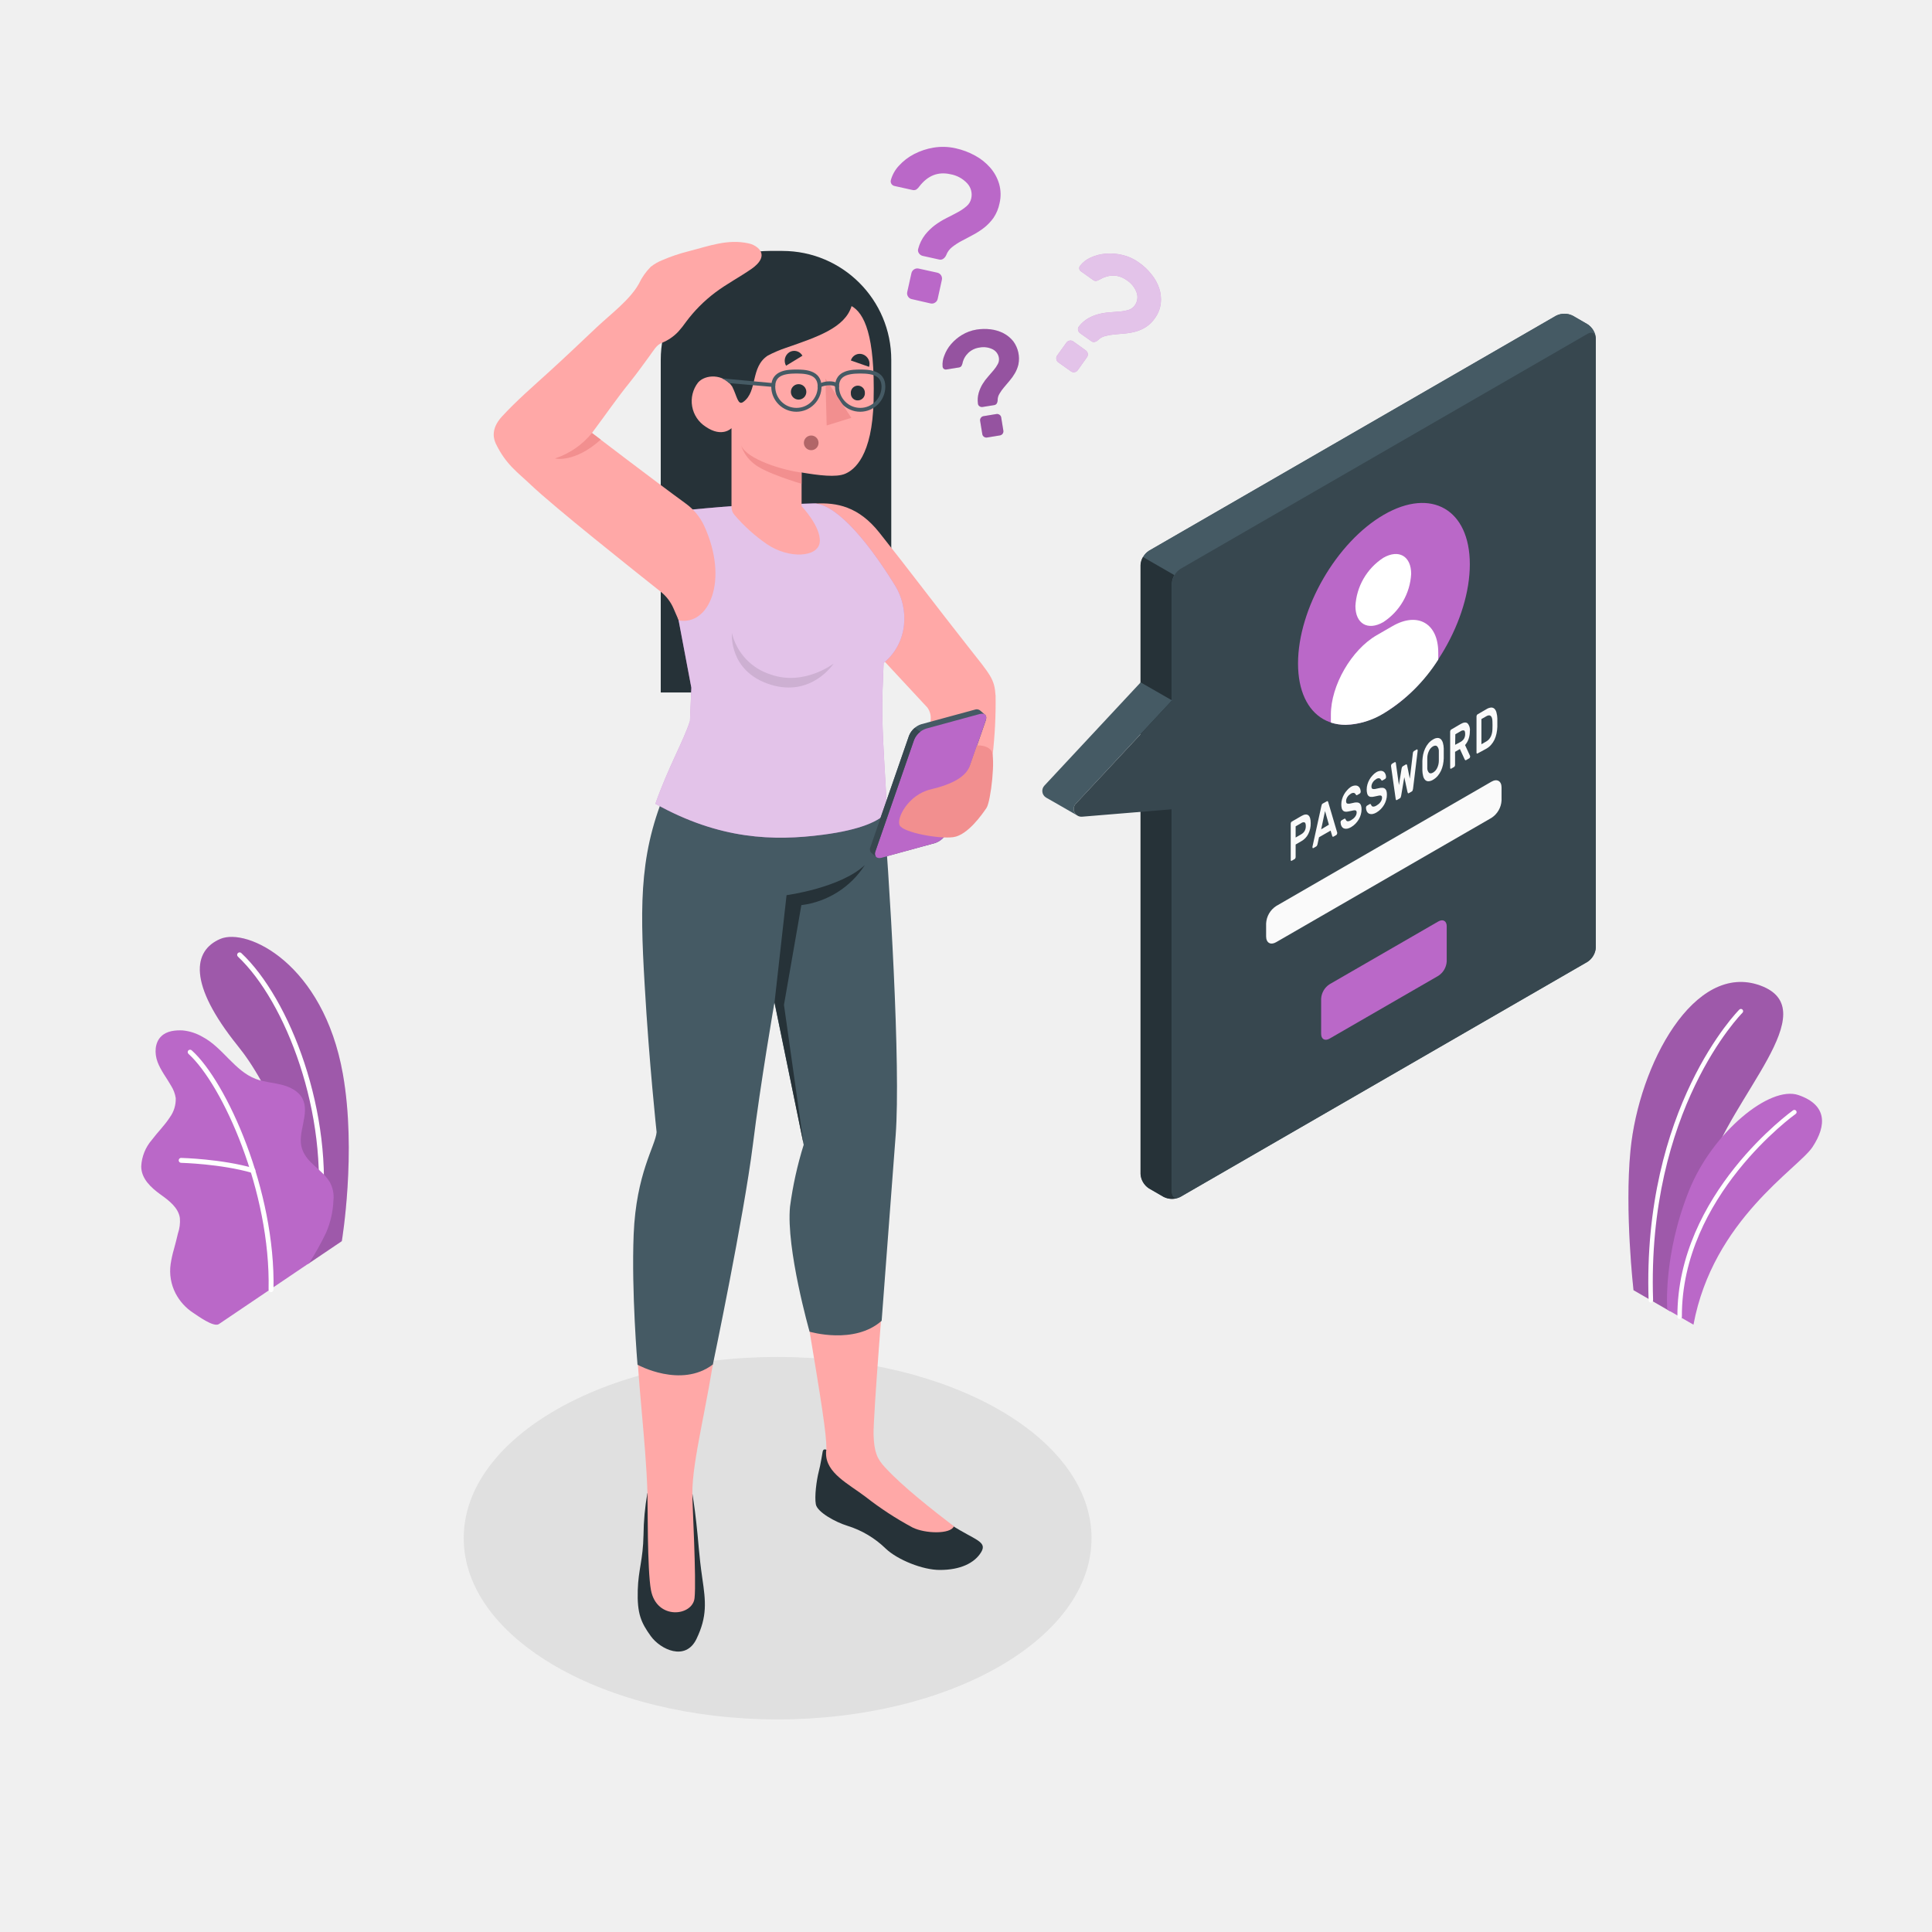
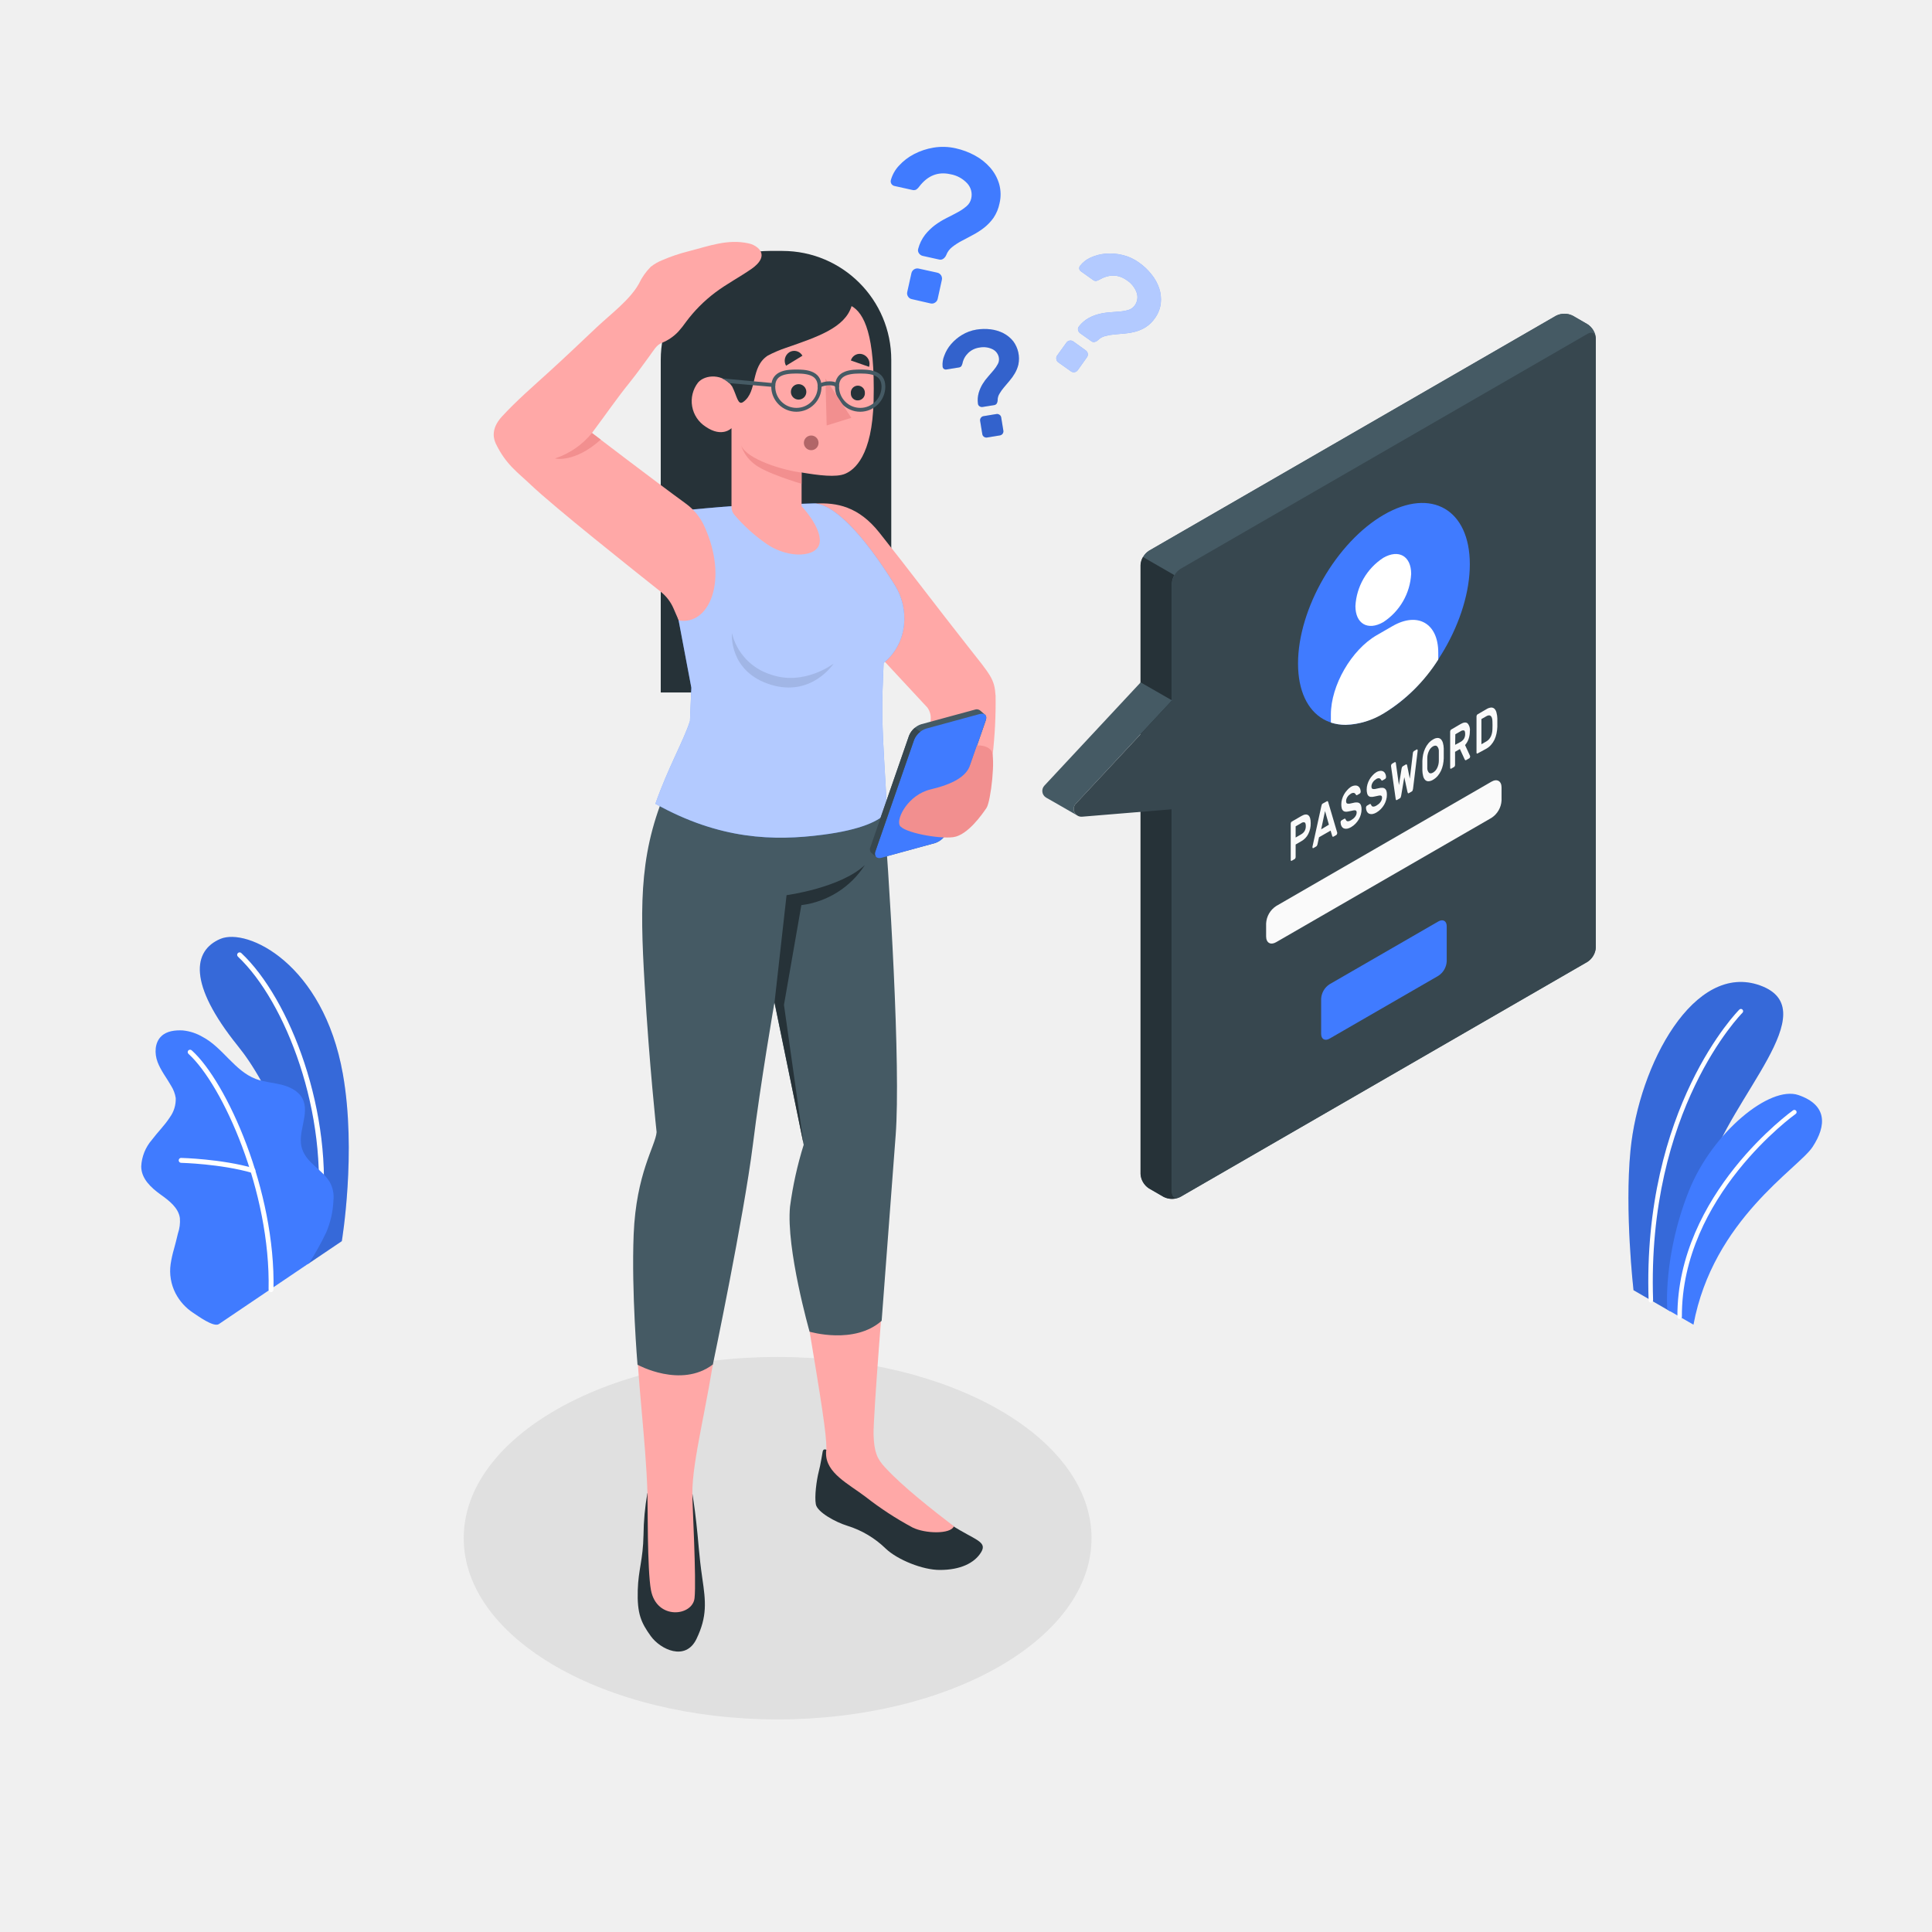
<svg xmlns="http://www.w3.org/2000/svg" viewBox="0 0 500 500">
-   <g id="freepik--Floor--inject-9">
-     <ellipse id="freepik--floor--inject-9" cx="250" cy="341.91" rx="235.59" ry="136.02" style="fill:#f0f0f0" />
+   <g id="freepik--Floor--inject-28">
+     <ellipse id="freepik--floor--inject-28" cx="250" cy="341.91" rx="235.59" ry="136.02" style="fill:#f0f0f0" />
  </g>
-   <g id="freepik--Shadow--inject-9">
-     <ellipse id="freepik--shadow--inject-9" cx="201.25" cy="398.08" rx="81.24" ry="46.9" style="fill:#e0e0e0" />
+   <g id="freepik--Shadow--inject-28">
+     <ellipse id="freepik--shadow--inject-28" cx="201.25" cy="398.08" rx="81.24" ry="46.9" style="fill:#e0e0e0" />
  </g>
-   <g id="freepik--Plants--inject-9">
-     <g id="freepik--plants--inject-9">
-       <path d="M432.28,339.4l-9.53-5.5s-2.33-20.4-.78-36.2c2.18-22.2,16.52-48.92,33.62-42.64s-7.84,28.88-13.39,47.71S432.28,339.4,432.28,339.4Z" style="fill:#BA68C8" />
+   <g id="freepik--Plants--inject-28">
+     <g id="freepik--plants--inject-28">
+       <path d="M432.28,339.4l-9.53-5.5s-2.33-20.4-.78-36.2c2.18-22.2,16.52-48.92,33.62-42.64s-7.84,28.88-13.39,47.71S432.28,339.4,432.28,339.4Z" style="fill:#407BFF" />
      <path d="M432.28,339.4l-9.53-5.5s-2.33-20.4-.78-36.2c2.18-22.2,16.52-48.92,33.62-42.64s-7.84,28.88-13.39,47.71S432.28,339.4,432.28,339.4Z" style="opacity:0.15" />
      <path d="M427.27,337.09h0a.58.58,0,0,0,.55-.6c-1.67-49.33,22.89-74.15,23.13-74.39a.58.58,0,0,0,0-.82.57.57,0,0,0-.81,0c-.26.24-25.17,25.42-23.48,75.25A.58.58,0,0,0,427.27,337.09Z" style="fill:#fff" />
-       <path d="M438.27,342.83l-6.78-3.91s-1.16-14,5.71-31c6-14.8,20.8-27.09,28.26-24.51s7.27,7.87,3.63,13.42S443.34,315.59,438.27,342.83Z" style="fill:#BA68C8" />
+       <path d="M438.27,342.83l-6.78-3.91s-1.16-14,5.71-31c6-14.8,20.8-27.09,28.26-24.51s7.27,7.87,3.63,13.42S443.34,315.59,438.27,342.83Z" style="fill:#407BFF" />
      <path d="M434.69,341.35h0a.59.59,0,0,0,.58-.58c-.14-31.2,29.15-52.28,29.45-52.49a.56.56,0,0,0,.13-.8.58.58,0,0,0-.8-.14c-.3.21-30.07,21.65-29.94,53.43A.58.58,0,0,0,434.69,341.35Z" style="fill:#fff" />
    </g>
-     <g id="freepik--plants--inject-9">
-       <path d="M79.66,327.15l8.8-5.94s3.87-23,.27-43.29C83.67,249.46,64,240,57,243s-8.5,11.47,4.57,27.71C69.32,280.26,79.39,300.65,79.66,327.15Z" style="fill:#BA68C8" />
+     <g id="freepik--plants--inject-28">
+       <path d="M79.66,327.15l8.8-5.94s3.87-23,.27-43.29C83.67,249.46,64,240,57,243s-8.5,11.47,4.57,27.71C69.32,280.26,79.39,300.65,79.66,327.15Z" style="fill:#407BFF" />
      <g style="opacity:0.15">
        <path d="M79.66,327.15l8.8-5.94s3.87-23,.27-43.29C83.67,249.46,64,240,57,243s-8.5,11.47,4.57,27.71C69.32,280.26,79.39,300.65,79.66,327.15Z" />
      </g>
      <path d="M82.68,315.75h-.09A.64.64,0,0,1,82,315c3.18-26.79-8.13-55.87-20.44-67.44a.64.64,0,0,1,0-.9.63.63,0,0,1,.9,0C75,258.44,86.52,288,83.3,315.18A.65.65,0,0,1,82.68,315.75Z" style="fill:#fff" />
-       <path d="M56.62,342.69c-1.4.84-5.48-2.19-6.61-2.92a13.44,13.44,0,0,1-4.58-5.06,12.64,12.64,0,0,1-1.27-7.56,29.89,29.89,0,0,1,.89-4c.35-1.31.7-2.62,1-3.94a9.75,9.75,0,0,0,.5-4c-.39-2.67-2.8-4.5-5-6.07-2.42-1.75-5-4.06-5-7.28A11.32,11.32,0,0,1,39.3,295c1.5-2,3.3-3.74,4.65-5.83a8,8,0,0,0,1.53-5,8.32,8.32,0,0,0-1.16-3.11c-1.18-2.08-2.71-4-3.54-6.21s-.77-5.05,1-6.7c1.41-1.35,3.56-1.57,5.51-1.48a12.63,12.63,0,0,1,5.2,1.71c5.17,2.75,8.21,8.75,13.68,10.84,2.11.8,4.41.94,6.6,1.48s4.45,1.61,5.5,3.6c2.07,3.95-1.54,8.93-.06,13.12,1.32,3.72,5,5.08,7.08,8.41a8,8,0,0,1,1,4.88A23.35,23.35,0,0,1,84.4,319,73,73,0,0,1,80,326.9S56.83,342.56,56.62,342.69Z" style="fill:#BA68C8" />
+       <path d="M56.62,342.69c-1.4.84-5.48-2.19-6.61-2.92a13.44,13.44,0,0,1-4.58-5.06,12.64,12.64,0,0,1-1.27-7.56,29.89,29.89,0,0,1,.89-4c.35-1.31.7-2.62,1-3.94a9.75,9.75,0,0,0,.5-4c-.39-2.67-2.8-4.5-5-6.07-2.42-1.75-5-4.06-5-7.28A11.32,11.32,0,0,1,39.3,295c1.5-2,3.3-3.74,4.65-5.83a8,8,0,0,0,1.53-5,8.32,8.32,0,0,0-1.16-3.11c-1.18-2.08-2.71-4-3.54-6.21s-.77-5.05,1-6.7c1.41-1.35,3.56-1.57,5.51-1.48a12.63,12.63,0,0,1,5.2,1.71c5.17,2.75,8.21,8.75,13.68,10.84,2.11.8,4.41.94,6.6,1.48s4.45,1.61,5.5,3.6c2.07,3.95-1.54,8.93-.06,13.12,1.32,3.72,5,5.08,7.08,8.41a8,8,0,0,1,1,4.88A23.35,23.35,0,0,1,84.4,319,73,73,0,0,1,80,326.9S56.83,342.56,56.62,342.69Z" style="fill:#407BFF" />
      <path d="M70.14,334.4h0a.64.64,0,0,1-.63-.65c.56-25.32-11.9-53-20.72-61a.64.64,0,0,1-.05-.9.63.63,0,0,1,.9,0c9,8.1,21.71,36.26,21.14,61.93A.63.63,0,0,1,70.14,334.4Z" style="fill:#fff" />
      <path d="M65.47,303.55a.37.37,0,0,1-.18,0c-8.18-2.36-18.32-2.6-18.42-2.61a.63.63,0,0,1-.62-.65.61.61,0,0,1,.65-.62c.1,0,10.4.25,18.74,2.65a.64.64,0,0,1,.43.79A.62.62,0,0,1,65.47,303.55Z" style="fill:#fff" />
    </g>
  </g>
-   <g id="freepik--speech-bubble--inject-9">
-     <g id="freepik--speach-bubble--inject-9">
+   <g id="freepik--speech-bubble--inject-28">
+     <g id="freepik--speach-bubble--inject-28">
      <path d="M301.16,309.74l-3.79-2.19a4.78,4.78,0,0,1-2.17-3.75V146.28a4.8,4.8,0,0,1,2.16-3.75L402.71,81.71a4.79,4.79,0,0,1,4.33,0l3.79,2.19A4.78,4.78,0,0,1,413,87.65V245.17a4.8,4.8,0,0,1-2.16,3.75L305.49,309.75A4.76,4.76,0,0,1,301.16,309.74Z" style="fill:#455a64" />
      <path d="M413,87.3c-.15-1.12-1.06-1.53-2.15-.9L305.49,147.23a4.48,4.48,0,0,0-1.53,1.61l-8.13-4.69a4.43,4.43,0,0,1,1.53-1.62L402.71,81.71a4.79,4.79,0,0,1,4.33,0l3.79,2.19A4.83,4.83,0,0,1,413,87.3Z" style="fill:#455a64" />
      <path d="M305.12,309.92a4.83,4.83,0,0,1-4-.17l-3.8-2.2a4.8,4.8,0,0,1-2.16-3.75V146.28a4.43,4.43,0,0,1,.63-2.13l8.13,4.69a4.37,4.37,0,0,0-.64,2.14V308.5C303.32,309.74,304.1,310.31,305.12,309.92Z" style="fill:#263238" />
      <path d="M303.32,151V308.5c0,1.38,1,1.94,2.17,1.25l105.35-60.83a4.8,4.8,0,0,0,2.16-3.75V87.65c0-1.38-1-1.94-2.16-1.25L305.49,147.23A4.78,4.78,0,0,0,303.32,151Z" style="fill:#37474f" />
      <path d="M278.72,211c-1.36-.81-7.67-4.4-8-4.59a2,2,0,0,1-.43-3.09l24.91-26.72,8.12,4.66L278.42,208A2,2,0,0,0,278.72,211Z" style="fill:#455a64" />
      <path d="M303.32,181.29,278.42,208a2,2,0,0,0,1.63,3.36l23.27-1.92Z" style="fill:#37474f" />
-       <path d="M358.16,133.2c12.28-7.09,22.23-1.34,22.23,12.84s-9.95,31.41-22.23,38.5-22.23,1.34-22.23-12.83S345.88,140.29,358.16,133.2Z" style="fill:#BA68C8" />
+       <path d="M358.16,133.2c12.28-7.09,22.23-1.34,22.23,12.84s-9.95,31.41-22.23,38.5-22.23,1.34-22.23-12.83S345.88,140.29,358.16,133.2Z" style="fill:#407BFF" />
      <path d="M358,144.36c4-2.3,7.21-.44,7.21,4.16A15.93,15.93,0,0,1,358,161c-4,2.3-7.22.44-7.22-4.16A15.93,15.93,0,0,1,358,144.36Z" style="fill:#fff" />
      <path d="M372.22,168.88c0-7.55-5.31-10.62-11.85-6.84l-4.09,2.36c-6.54,3.78-11.85,13-11.85,20.53V187a12.43,12.43,0,0,0,3.82.59,20.14,20.14,0,0,0,9.91-3,43.81,43.81,0,0,0,14.06-13.9Z" style="fill:#fff" />
-       <path d="M344.08,254.73l28.16-16.26c1.2-.69,2.17-.13,2.17,1.25v9.07a4.78,4.78,0,0,1-2.17,3.75L344.08,268.8c-1.2.69-2.17.13-2.17-1.25v-9.07A4.78,4.78,0,0,1,344.08,254.73Z" style="fill:#BA68C8" />
+       <path d="M344.08,254.73l28.16-16.26c1.2-.69,2.17-.13,2.17,1.25v9.07a4.78,4.78,0,0,1-2.17,3.75L344.08,268.8c-1.2.69-2.17.13-2.17-1.25v-9.07A4.78,4.78,0,0,1,344.08,254.73Z" style="fill:#407BFF" />
      <path d="M330.29,234.47,386,202.29c1.43-.83,2.6-.16,2.6,1.5v3.37a5.74,5.74,0,0,1-2.6,4.5l-55.74,32.18c-1.43.83-2.59.16-2.59-1.5V239A5.73,5.73,0,0,1,330.29,234.47Z" style="fill:#fafafa" />
      <path d="M336.81,211.18c.76-.44,1.35-.51,1.77-.2s.63,1,.63,2.06a5.92,5.92,0,0,1-.63,2.79,4.42,4.42,0,0,1-1.77,1.86l-1.5.87v3.23a.76.76,0,0,1-.08.32.46.46,0,0,1-.18.22l-.76.44a.15.15,0,0,1-.18,0,.33.33,0,0,1-.07-.24v-9.35a.74.74,0,0,1,.07-.32.51.51,0,0,1,.18-.22Zm-1.5,5.57,1.45-.84a2.42,2.42,0,0,0,.86-.82,2.48,2.48,0,0,0,.32-1.32c0-.54-.11-.85-.32-.94a1,1,0,0,0-.86.19l-1.45.84Z" style="fill:#fafafa" />
      <path d="M343.4,207.37c.1-.06.18-.06.23,0a.78.78,0,0,1,.13.3l2.31,7.82s0,.06,0,.09a.72.72,0,0,1-.08.32.46.46,0,0,1-.18.22l-.68.39c-.12.07-.21.08-.26,0a.4.4,0,0,1-.1-.18l-.41-1.37-3,1.72-.4,1.84a1.83,1.83,0,0,1-.11.29.54.54,0,0,1-.26.28l-.68.39a.14.14,0,0,1-.18,0,.32.32,0,0,1-.07-.23.37.37,0,0,1,0-.11l2.3-10.48a2.27,2.27,0,0,1,.13-.45.56.56,0,0,1,.23-.25Zm.52,6.06-1-3.53-1,4.72Z" style="fill:#fafafa" />
      <path d="M349.57,203.66a2.45,2.45,0,0,1,1.11-.37,1.34,1.34,0,0,1,.8.18,1.29,1.29,0,0,1,.49.59,2.11,2.11,0,0,1,.18.78.6.6,0,0,1-.07.32.46.46,0,0,1-.18.22l-.66.38c-.11.06-.19.07-.24,0a.47.47,0,0,1-.15-.16.73.73,0,0,0-.42-.39,1.16,1.16,0,0,0-.86.22,3.73,3.73,0,0,0-.46.35,2.44,2.44,0,0,0-.39.46,2.53,2.53,0,0,0-.26.52,1.7,1.7,0,0,0-.09.54,1,1,0,0,0,.09.49.38.38,0,0,0,.3.19,1.64,1.64,0,0,0,.56,0l.87-.19a3,3,0,0,1,1-.12,1.12,1.12,0,0,1,.67.22,1.19,1.19,0,0,1,.38.59,3.08,3.08,0,0,1,.13,1,4.73,4.73,0,0,1-.19,1.32,5.35,5.35,0,0,1-.53,1.26,6.08,6.08,0,0,1-.86,1.12,5.15,5.15,0,0,1-1.14.89,3.08,3.08,0,0,1-1,.39,1.61,1.61,0,0,1-.86-.07,1.3,1.3,0,0,1-.59-.55,2.24,2.24,0,0,1-.26-1,.78.78,0,0,1,.07-.33.56.56,0,0,1,.19-.21l.66-.38c.1-.06.18-.08.24-.05s.1.08.14.17a1.35,1.35,0,0,0,.16.29.53.53,0,0,0,.25.19.89.89,0,0,0,.4,0,2,2,0,0,0,.6-.25,3.87,3.87,0,0,0,.55-.38,2.68,2.68,0,0,0,.78-1,1.68,1.68,0,0,0,.12-.63.58.58,0,0,0-.13-.44.5.5,0,0,0-.4-.12,2.8,2.8,0,0,0-.67.11c-.26.06-.56.13-.91.19a2.4,2.4,0,0,1-.82.06.94.94,0,0,1-.58-.25,1.28,1.28,0,0,1-.35-.62,4.3,4.3,0,0,1-.11-1.06,4.5,4.5,0,0,1,.19-1.3,5.24,5.24,0,0,1,.52-1.24,5.54,5.54,0,0,1,.78-1.07A4.53,4.53,0,0,1,349.57,203.66Z" style="fill:#fafafa" />
      <path d="M356.14,199.88a2.37,2.37,0,0,1,1.11-.38,1.36,1.36,0,0,1,.8.18,1.34,1.34,0,0,1,.48.59,2.11,2.11,0,0,1,.18.78.52.52,0,0,1-.07.32.46.46,0,0,1-.18.22l-.66.38c-.1.06-.18.08-.24,0a.35.35,0,0,1-.14-.17.8.8,0,0,0-.43-.38,1.13,1.13,0,0,0-.85.22,3.19,3.19,0,0,0-.47.35,2.39,2.39,0,0,0-.38.46,2.11,2.11,0,0,0-.26.52,1.71,1.71,0,0,0-.1.54,1,1,0,0,0,.09.49.38.38,0,0,0,.3.19,1.63,1.63,0,0,0,.56,0l.87-.19a3.32,3.32,0,0,1,1-.12,1.1,1.1,0,0,1,.67.22,1.28,1.28,0,0,1,.39.59,3.48,3.48,0,0,1,.12,1,4.73,4.73,0,0,1-.19,1.32,5.35,5.35,0,0,1-.53,1.26,6,6,0,0,1-.86,1.13,5.63,5.63,0,0,1-1.13.88,3.12,3.12,0,0,1-1,.39,1.59,1.59,0,0,1-.85-.07,1.27,1.27,0,0,1-.6-.55,2.12,2.12,0,0,1-.25-1,.52.52,0,0,1,.07-.32.46.46,0,0,1,.18-.22l.66-.38c.1-.06.19-.08.24-.05a.25.25,0,0,1,.14.17,2,2,0,0,0,.16.29.55.55,0,0,0,.26.19.89.89,0,0,0,.4,0,2,2,0,0,0,.6-.25,4.45,4.45,0,0,0,.54-.38,2.32,2.32,0,0,0,.46-.48,2.61,2.61,0,0,0,.32-.56,1.68,1.68,0,0,0,.12-.63.58.58,0,0,0-.13-.44.5.5,0,0,0-.4-.12,3.22,3.22,0,0,0-.66.11c-.26.06-.57.13-.91.19a2.46,2.46,0,0,1-.83.06.91.91,0,0,1-.58-.25,1.27,1.27,0,0,1-.34-.62,3.79,3.79,0,0,1-.12-1.05,4.88,4.88,0,0,1,.19-1.31,5.69,5.69,0,0,1,.52-1.24,5.19,5.19,0,0,1,.79-1.07A4,4,0,0,1,356.14,199.88Z" style="fill:#fafafa" />
      <path d="M363.43,201.13l-.81,4.79a1.93,1.93,0,0,1-.12.42.51.51,0,0,1-.21.26l-.76.44c-.1.06-.17.06-.22,0a.49.49,0,0,1-.11-.29L360,198.3s0-.08,0-.11a.76.76,0,0,1,.08-.32.51.51,0,0,1,.18-.22l.69-.4a.24.24,0,0,1,.18,0q.09,0,.12.24l.79,5.69.69-4.27a1.4,1.4,0,0,1,.09-.31.53.53,0,0,1,.24-.3l.77-.45c.11-.06.19-.05.24,0a.6.6,0,0,1,.09.21l.7,3.47.79-6.6a.9.9,0,0,1,.11-.37.66.66,0,0,1,.18-.19l.69-.4a.15.15,0,0,1,.18,0,.33.33,0,0,1,.08.24.62.62,0,0,1,0,.12l-1.2,9.83a1.85,1.85,0,0,1-.11.42.58.58,0,0,1-.22.26l-.77.44c-.09.05-.16.05-.21,0a1.41,1.41,0,0,1-.12-.29Z" style="fill:#fafafa" />
      <path d="M368.11,196.89a10.32,10.32,0,0,1,.2-1.65,7.16,7.16,0,0,1,.52-1.54,6,6,0,0,1,.84-1.33,4.52,4.52,0,0,1,1.21-1,2.27,2.27,0,0,1,1.19-.39,1.24,1.24,0,0,1,.85.35,2.32,2.32,0,0,1,.51.95,5.67,5.67,0,0,1,.21,1.41c0,.18,0,.38,0,.6s0,.45,0,.69,0,.47,0,.69,0,.43,0,.62a10.07,10.07,0,0,1-.2,1.64,7.73,7.73,0,0,1-.51,1.54,6.39,6.39,0,0,1-.85,1.33,4.73,4.73,0,0,1-1.2,1,2.38,2.38,0,0,1-1.21.39,1.15,1.15,0,0,1-.84-.34,2.11,2.11,0,0,1-.52-1,6.38,6.38,0,0,1-.2-1.41c0-.18,0-.38,0-.6s0-.45,0-.69,0-.46,0-.69S368.1,197.07,368.11,196.89Zm4.26-2.39a1.82,1.82,0,0,0-.44-1.36c-.26-.23-.62-.22-1.05,0a2.62,2.62,0,0,0-1.06,1.18,4.37,4.37,0,0,0-.44,1.87c0,.37,0,.78,0,1.23s0,.85,0,1.21a1.82,1.82,0,0,0,.44,1.36c.26.22.62.2,1.06-.05a2.68,2.68,0,0,0,1.05-1.17,4.32,4.32,0,0,0,.44-1.86c0-.38,0-.79,0-1.24S372.38,194.86,372.37,194.5Z" style="fill:#fafafa" />
      <path d="M378,187.38c.79-.45,1.38-.52,1.79-.19a2.45,2.45,0,0,1,.61,2,6.13,6.13,0,0,1-.31,2,5,5,0,0,1-.93,1.64l1.3,2.83a.78.78,0,0,1,0,.14.58.58,0,0,1-.06.26.39.39,0,0,1-.14.18l-.8.46c-.13.07-.22.08-.28,0a.68.68,0,0,1-.13-.18l-1.23-2.67-1.25.72v3.38a.74.74,0,0,1-.07.32.59.59,0,0,1-.18.22l-.76.44a.14.14,0,0,1-.18,0,.3.3,0,0,1-.08-.23v-9.35a.76.76,0,0,1,.08-.32.46.46,0,0,1,.18-.22Zm-1.41,5.38L378,192a2.52,2.52,0,0,0,.86-.79,2.26,2.26,0,0,0,.32-1.28c0-.54-.11-.84-.32-.9a1.18,1.18,0,0,0-.86.22l-1.36.78Z" style="fill:#fafafa" />
      <path d="M384.7,183.53a2.65,2.65,0,0,1,1.21-.42,1.2,1.2,0,0,1,.85.31,2.1,2.1,0,0,1,.53,1,6.36,6.36,0,0,1,.22,1.52c0,.7,0,1.42,0,2.15a10,10,0,0,1-.22,1.77,7.42,7.42,0,0,1-.52,1.57,5.9,5.9,0,0,1-.84,1.28,4.6,4.6,0,0,1-1.18,1L382.38,195a.14.14,0,0,1-.18,0,.29.29,0,0,1-.08-.23v-9.35a.76.76,0,0,1,.08-.32.46.46,0,0,1,.18-.22Zm1.54,3.11a3.06,3.06,0,0,0-.12-.8,1.09,1.09,0,0,0-.29-.52.65.65,0,0,0-.48-.19,1.42,1.42,0,0,0-.7.24l-1.26.72v6.52l1.31-.75a2.6,2.6,0,0,0,.67-.56,3.43,3.43,0,0,0,.47-.72,4.12,4.12,0,0,0,.28-.86,5,5,0,0,0,.12-.94C386.27,188.05,386.27,187.34,386.24,186.64Z" style="fill:#fafafa" />
    </g>
  </g>
-   <g id="freepik--question-marks--inject-9">
-     <g id="freepik--question-marks--inject-9">
-       <path d="M247.38,38.39a18.76,18.76,0,0,1,4.94,1.86,14.19,14.19,0,0,1,3.93,3.12,11.26,11.26,0,0,1,2.32,4.2,10,10,0,0,1,.1,5.09,10.36,10.36,0,0,1-1.55,3.72,12.65,12.65,0,0,1-2.44,2.56,19.45,19.45,0,0,1-2.91,1.87l-2.88,1.53a15.76,15.76,0,0,0-2.46,1.59A4.72,4.72,0,0,0,244.89,66a2.2,2.2,0,0,1-.73.94,1.28,1.28,0,0,1-1.1.23l-4.24-.94a1.57,1.57,0,0,1-1-.69,1.29,1.29,0,0,1-.19-1.15,10.12,10.12,0,0,1,1.77-3.62A14.12,14.12,0,0,1,242,58.24a20.91,20.91,0,0,1,3-1.83c1-.51,2-1,2.87-1.49a13,13,0,0,0,2.27-1.55,3.61,3.61,0,0,0,1.21-2,4.32,4.32,0,0,0-1-3.88,7.75,7.75,0,0,0-4.44-2.41q-4.74-1.05-8,3.19a3.07,3.07,0,0,1-.78.79,1.47,1.47,0,0,1-1.11.08l-4.51-1a1.24,1.24,0,0,1-.79-.52,1.22,1.22,0,0,1-.17-1,8.94,8.94,0,0,1,2.08-3.72,13.93,13.93,0,0,1,3.89-3,16.81,16.81,0,0,1,5.11-1.7A14.9,14.9,0,0,1,247.38,38.39Zm-4.79,32.18a1.56,1.56,0,0,1,1.17,1.84l-1.08,4.9a1.48,1.48,0,0,1-.68,1,1.46,1.46,0,0,1-1.16.22L236,77.42a1.45,1.45,0,0,1-1-.68,1.49,1.49,0,0,1-.21-1.16l1.09-4.9a1.57,1.57,0,0,1,1.84-1.18Z" style="fill:#BA68C8" />
-       <path d="M252.72,85.3a13.06,13.06,0,0,1,3.64-.07,10,10,0,0,1,3.32,1,8,8,0,0,1,2.56,2.1,7.57,7.57,0,0,1,1.32,6,8.37,8.37,0,0,1-.91,2.27,12.63,12.63,0,0,1-1.38,1.94c-.51.6-1,1.17-1.45,1.72a10.86,10.86,0,0,0-1.17,1.65,3.09,3.09,0,0,0-.46,1.71,1.69,1.69,0,0,1-.23.8.94.94,0,0,1-.65.42l-3,.48a1.07,1.07,0,0,1-.81-.18.88.88,0,0,1-.41-.69,6.81,6.81,0,0,1,.2-2.78,9.81,9.81,0,0,1,1-2.28,13.27,13.27,0,0,1,1.44-1.93c.53-.6,1-1.16,1.46-1.7a8.51,8.51,0,0,0,1.06-1.57,2.51,2.51,0,0,0,.27-1.58,3,3,0,0,0-1.65-2.23,5.39,5.39,0,0,0-3.46-.42,5.18,5.18,0,0,0-4.33,4.11,2.26,2.26,0,0,1-.3.71,1.06,1.06,0,0,1-.68.33l-3.16.51a.86.86,0,0,1-.64-.13.82.82,0,0,1-.35-.58A6,6,0,0,1,244.4,92a9.59,9.59,0,0,1,1.72-2.92,11.76,11.76,0,0,1,2.84-2.4A10.42,10.42,0,0,1,252.72,85.3Zm5.16,21.85a1.06,1.06,0,0,1,.79.19,1,1,0,0,1,.44.69l.56,3.43a1.07,1.07,0,0,1-.88,1.22l-3.35.55a1.07,1.07,0,0,1-.79-.19,1,1,0,0,1-.43-.69l-.56-3.43a1,1,0,0,1,.19-.79,1,1,0,0,1,.69-.43Z" style="fill:#BA68C8" />
+   <g id="freepik--question-marks--inject-28">
+     <g id="freepik--question-marks--inject-28">
+       <path d="M247.38,38.39a18.76,18.76,0,0,1,4.94,1.86,14.19,14.19,0,0,1,3.93,3.12,11.26,11.26,0,0,1,2.32,4.2,10,10,0,0,1,.1,5.09,10.36,10.36,0,0,1-1.55,3.72,12.65,12.65,0,0,1-2.44,2.56,19.45,19.45,0,0,1-2.91,1.87l-2.88,1.53a15.76,15.76,0,0,0-2.46,1.59A4.72,4.72,0,0,0,244.89,66a2.2,2.2,0,0,1-.73.94,1.28,1.28,0,0,1-1.1.23l-4.24-.94a1.57,1.57,0,0,1-1-.69,1.29,1.29,0,0,1-.19-1.15,10.12,10.12,0,0,1,1.77-3.62A14.12,14.12,0,0,1,242,58.24a20.91,20.91,0,0,1,3-1.83c1-.51,2-1,2.87-1.49a13,13,0,0,0,2.27-1.55,3.61,3.61,0,0,0,1.21-2,4.32,4.32,0,0,0-1-3.88,7.75,7.75,0,0,0-4.44-2.41q-4.74-1.05-8,3.19a3.07,3.07,0,0,1-.78.79,1.47,1.47,0,0,1-1.11.08l-4.51-1a1.24,1.24,0,0,1-.79-.52,1.22,1.22,0,0,1-.17-1,8.94,8.94,0,0,1,2.08-3.72,13.93,13.93,0,0,1,3.89-3,16.81,16.81,0,0,1,5.11-1.7A14.9,14.9,0,0,1,247.38,38.39Zm-4.79,32.18a1.56,1.56,0,0,1,1.17,1.84l-1.08,4.9a1.48,1.48,0,0,1-.68,1,1.46,1.46,0,0,1-1.16.22L236,77.42a1.45,1.45,0,0,1-1-.68,1.49,1.49,0,0,1-.21-1.16l1.09-4.9a1.57,1.57,0,0,1,1.84-1.18Z" style="fill:#407BFF" />
+       <path d="M252.72,85.3a13.06,13.06,0,0,1,3.64-.07,10,10,0,0,1,3.32,1,8,8,0,0,1,2.56,2.1,7.57,7.57,0,0,1,1.32,6,8.37,8.37,0,0,1-.91,2.27,12.63,12.63,0,0,1-1.38,1.94c-.51.6-1,1.17-1.45,1.72a10.86,10.86,0,0,0-1.17,1.65,3.09,3.09,0,0,0-.46,1.71,1.69,1.69,0,0,1-.23.8.94.94,0,0,1-.65.42l-3,.48a1.07,1.07,0,0,1-.81-.18.88.88,0,0,1-.41-.69,6.81,6.81,0,0,1,.2-2.78,9.81,9.81,0,0,1,1-2.28,13.27,13.27,0,0,1,1.44-1.93c.53-.6,1-1.16,1.46-1.7a8.51,8.51,0,0,0,1.06-1.57,2.51,2.51,0,0,0,.27-1.58,3,3,0,0,0-1.65-2.23,5.39,5.39,0,0,0-3.46-.42,5.18,5.18,0,0,0-4.33,4.11,2.26,2.26,0,0,1-.3.71,1.06,1.06,0,0,1-.68.33l-3.16.51a.86.86,0,0,1-.64-.13.82.82,0,0,1-.35-.58A6,6,0,0,1,244.4,92a9.59,9.59,0,0,1,1.72-2.92,11.76,11.76,0,0,1,2.84-2.4A10.42,10.42,0,0,1,252.72,85.3Zm5.16,21.85a1.06,1.06,0,0,1,.79.19,1,1,0,0,1,.44.69l.56,3.43a1.07,1.07,0,0,1-.88,1.22l-3.35.55a1.07,1.07,0,0,1-.79-.19,1,1,0,0,1-.43-.69l-.56-3.43a1,1,0,0,1,.19-.79,1,1,0,0,1,.69-.43Z" style="fill:#407BFF" />
      <g style="opacity:0.2">
        <path d="M252.72,85.3a13.06,13.06,0,0,1,3.64-.07,10,10,0,0,1,3.32,1,8,8,0,0,1,2.56,2.1,7.57,7.57,0,0,1,1.32,6,8.37,8.37,0,0,1-.91,2.27,12.63,12.63,0,0,1-1.38,1.94c-.51.6-1,1.17-1.45,1.72a10.86,10.86,0,0,0-1.17,1.65,3.09,3.09,0,0,0-.46,1.71,1.69,1.69,0,0,1-.23.8.94.94,0,0,1-.65.42l-3,.48a1.07,1.07,0,0,1-.81-.18.88.88,0,0,1-.41-.69,6.81,6.81,0,0,1,.2-2.78,9.81,9.81,0,0,1,1-2.28,13.27,13.27,0,0,1,1.44-1.93c.53-.6,1-1.16,1.46-1.7a8.51,8.51,0,0,0,1.06-1.57,2.51,2.51,0,0,0,.27-1.58,3,3,0,0,0-1.65-2.23,5.39,5.39,0,0,0-3.46-.42,5.18,5.18,0,0,0-4.33,4.11,2.26,2.26,0,0,1-.3.71,1.06,1.06,0,0,1-.68.33l-3.16.51a.86.86,0,0,1-.64-.13.82.82,0,0,1-.35-.58A6,6,0,0,1,244.4,92a9.59,9.59,0,0,1,1.72-2.92,11.76,11.76,0,0,1,2.84-2.4A10.42,10.42,0,0,1,252.72,85.3Zm5.16,21.85a1.06,1.06,0,0,1,.79.19,1,1,0,0,1,.44.69l.56,3.43a1.07,1.07,0,0,1-.88,1.22l-3.35.55a1.07,1.07,0,0,1-.79-.19,1,1,0,0,1-.43-.69l-.56-3.43a1,1,0,0,1,.19-.79,1,1,0,0,1,.69-.43Z" />
      </g>
-       <path d="M281,90.69a1.22,1.22,0,0,1,.51.82,1.2,1.2,0,0,1-.21.94l-2.38,3.35a1.22,1.22,0,0,1-.82.51,1.2,1.2,0,0,1-.94-.21l-3.28-2.33a1.17,1.17,0,0,1-.5-.82,1.2,1.2,0,0,1,.21-.94L276,88.66a1.27,1.27,0,0,1,1.76-.3ZM294.84,68A14.76,14.76,0,0,1,298,71a11.55,11.55,0,0,1,2,3.6,9.21,9.21,0,0,1,.41,3.9,8.15,8.15,0,0,1-1.54,3.87,8.25,8.25,0,0,1-2.36,2.3,9.85,9.85,0,0,1-2.65,1.16,16.68,16.68,0,0,1-2.78.48l-2.66.24a13,13,0,0,0-2.36.41A3.86,3.86,0,0,0,284.18,88a1.77,1.77,0,0,1-.85.48,1,1,0,0,1-.9-.18l-2.9-2.06a1.32,1.32,0,0,1-.53-.83,1.06,1.06,0,0,1,.23-.93,8.31,8.31,0,0,1,2.49-2.16,11.42,11.42,0,0,1,2.76-1.07,16.43,16.43,0,0,1,2.83-.43q1.41-.09,2.64-.21a10.41,10.41,0,0,0,2.21-.44A3,3,0,0,0,293.7,79a3.55,3.55,0,0,0,.47-3.25,6.35,6.35,0,0,0-2.57-3.23q-3.24-2.31-7.07-.15a2.5,2.5,0,0,1-.84.34,1.18,1.18,0,0,1-.86-.29l-3.08-2.19a1,1,0,0,1-.43-.65,1,1,0,0,1,.19-.78,7.21,7.21,0,0,1,2.75-2.15,11.63,11.63,0,0,1,3.88-1,13.62,13.62,0,0,1,4.4.35A12,12,0,0,1,294.84,68Z" style="fill:#BA68C8" />
+       <path d="M281,90.69a1.22,1.22,0,0,1,.51.82,1.2,1.2,0,0,1-.21.94l-2.38,3.35a1.22,1.22,0,0,1-.82.51,1.2,1.2,0,0,1-.94-.21l-3.28-2.33a1.17,1.17,0,0,1-.5-.82,1.2,1.2,0,0,1,.21-.94L276,88.66a1.27,1.27,0,0,1,1.76-.3ZM294.84,68A14.76,14.76,0,0,1,298,71a11.55,11.55,0,0,1,2,3.6,9.21,9.21,0,0,1,.41,3.9,8.15,8.15,0,0,1-1.54,3.87,8.25,8.25,0,0,1-2.36,2.3,9.85,9.85,0,0,1-2.65,1.16,16.68,16.68,0,0,1-2.78.48l-2.66.24a13,13,0,0,0-2.36.41A3.86,3.86,0,0,0,284.18,88a1.77,1.77,0,0,1-.85.48,1,1,0,0,1-.9-.18l-2.9-2.06a1.32,1.32,0,0,1-.53-.83,1.06,1.06,0,0,1,.23-.93,8.31,8.31,0,0,1,2.49-2.16,11.42,11.42,0,0,1,2.76-1.07,16.43,16.43,0,0,1,2.83-.43q1.41-.09,2.64-.21a10.41,10.41,0,0,0,2.21-.44A3,3,0,0,0,293.7,79a3.55,3.55,0,0,0,.47-3.25,6.35,6.35,0,0,0-2.57-3.23q-3.24-2.31-7.07-.15a2.5,2.5,0,0,1-.84.34,1.18,1.18,0,0,1-.86-.29l-3.08-2.19a1,1,0,0,1-.43-.65,1,1,0,0,1,.19-.78,7.21,7.21,0,0,1,2.75-2.15,11.63,11.63,0,0,1,3.88-1,13.62,13.62,0,0,1,4.4.35A12,12,0,0,1,294.84,68Z" style="fill:#407BFF" />
      <g style="opacity:0.6">
        <path d="M281,90.69a1.22,1.22,0,0,1,.51.82,1.2,1.2,0,0,1-.21.94l-2.38,3.35a1.22,1.22,0,0,1-.82.51,1.2,1.2,0,0,1-.94-.21l-3.28-2.33a1.17,1.17,0,0,1-.5-.82,1.2,1.2,0,0,1,.21-.94L276,88.66a1.27,1.27,0,0,1,1.76-.3ZM294.84,68A14.76,14.76,0,0,1,298,71a11.55,11.55,0,0,1,2,3.6,9.21,9.21,0,0,1,.41,3.9,8.15,8.15,0,0,1-1.54,3.87,8.25,8.25,0,0,1-2.36,2.3,9.85,9.85,0,0,1-2.65,1.16,16.68,16.68,0,0,1-2.78.48l-2.66.24a13,13,0,0,0-2.36.41A3.86,3.86,0,0,0,284.18,88a1.77,1.77,0,0,1-.85.48,1,1,0,0,1-.9-.18l-2.9-2.06a1.32,1.32,0,0,1-.53-.83,1.06,1.06,0,0,1,.23-.93,8.31,8.31,0,0,1,2.49-2.16,11.42,11.42,0,0,1,2.76-1.07,16.43,16.43,0,0,1,2.83-.43q1.41-.09,2.64-.21a10.41,10.41,0,0,0,2.21-.44A3,3,0,0,0,293.7,79a3.55,3.55,0,0,0,.47-3.25,6.35,6.35,0,0,0-2.57-3.23q-3.24-2.31-7.07-.15a2.5,2.5,0,0,1-.84.34,1.18,1.18,0,0,1-.86-.29l-3.08-2.19a1,1,0,0,1-.43-.65,1,1,0,0,1,.19-.78,7.21,7.21,0,0,1,2.75-2.15,11.63,11.63,0,0,1,3.88-1,13.62,13.62,0,0,1,4.4.35A12,12,0,0,1,294.84,68Z" style="fill:#fff" />
      </g>
    </g>
  </g>
-   <g id="freepik--Character--inject-9">
-     <g id="freepik--character--inject-9">
+   <g id="freepik--Character--inject-28">
+     <g id="freepik--character--inject-28">
      <path d="M206.53,179.21H171V93.13a28.19,28.19,0,0,1,28.19-28.19h3.28a28.19,28.19,0,0,1,28.19,28.19v62A24.13,24.13,0,0,1,206.53,179.21Z" style="fill:#263238" />
      <path d="M167.54,386.44a66.14,66.14,0,0,0-1,10.8c-.13,6.56-1.33,8.89-1.49,14.27-.19,6.15.88,8.45,3.37,11.91s9,6.59,11.82.75,2.41-9.67,1.52-15.7c-.91-6.24-1-9.69-1.56-14.44-.46-4.19-1-7.38-1-7.38Z" style="fill:#263238" />
      <path d="M186.16,342.87l-21.6-.39c.32,14.42,2.61,30.43,3,44,.08,2.55-.06,19.79.9,25,1.45,7.88,10.79,6.81,11.29,2.1s-.6-24.84-.57-26.92c-.09-8.68,4-23.33,6.11-38.91C185.38,347,186.06,343.62,186.16,342.87Z" style="fill:#ffa8a7" />
      <path d="M213.91,375.22s-.85-.46-1,.45c-.21,1.08-.53,3.31-1,5.09-.62,2.47-1.14,6.54-.77,8.56s5.07,4.6,8.12,5.54a24.74,24.74,0,0,1,10,5.95c3,2.84,9.53,5.52,14,5.49,5.25,0,8.91-1.75,10.64-4.56s-1.58-3.15-7.58-7l-4.65-3c-9.51-6.21-13-9.53-15.67-15.74Z" style="fill:#263238" />
      <path d="M226.08,371.37C225.92,366.91,229,329,229,329l-20.51,9.35c4.39,26.22,5.33,32.41,5.4,36.7h0a3.81,3.81,0,0,0-.11,1.1c0,5.09,5.77,7.84,10.25,11.24a84.25,84.25,0,0,0,12.13,7.92c3.26,1.63,9.88,1.78,10.7-.31-5.46-4.17-13.4-10.41-17.74-15.17C227,377.59,226.24,375.84,226.08,371.37Z" style="fill:#ffa8a7" />
      <path d="M173.41,202.16c-7.88,17.29-7.88,30.67-6.57,52.74C168,275.15,169.93,293,169.93,293c-.3,3.59-5.29,10.6-5.94,26.48-.6,14.84,1,33.71,1,33.71s11.21,6.21,19.5-.06c0,0,8-38.19,10.34-56.77,2-16.21,5.6-36.92,5.6-36.92L208,296.25a96,96,0,0,0-3.54,16c-1.06,10.93,5.06,32.39,5.06,32.39s11.58,3.45,18.65-2.82c0,0,2.64-34.89,3.63-48.05,1.32-17.63-1.46-65.35-3.63-90.62Z" style="fill:#455a64" />
      <path d="M200.45,259.41l3.11-27.74s13.94-1.86,20.26-7.8a22.88,22.88,0,0,1-16.43,10.38l-4.5,25.81L208,296.25Z" style="fill:#263238" />
      <path d="M256.9,195.34a120.34,120.34,0,0,0,.76-15.25c-.31-4.4-1.1-5.12-7.25-12.91-8.3-10.53-15.39-20-22.89-29.41-5.36-6.72-11-7.75-16.48-7.45-3.84.21,3.66,18.68,7.43,29.61L240,183.11a4.6,4.6,0,0,1,.86,3.17L239.56,206l6.45,8.64S255.78,206.22,256.9,195.34Z" style="fill:#ffa8a7" />
-       <path d="M190.28,130.92h0c-4.17.29-11.75,1-11.75,1-4.37,2.44-5.48,4.45-6.29,10.25-.35,2.48,1.67,9.07,3.4,18.44l3.28,17.37-.36,8.62c-1.7,5.26-5.55,11.79-8.95,21.42,16.7,9.32,30.7,9.67,43.4,8,9.68-1.25,14.81-3.59,16.52-5.91-.36-9.51-1-15.39-1.2-25.33-.07-4.17.18-8.39.35-13.19,6.49-5.34,6.57-14.22,3-20-8.23-13.33-16.24-21.72-21.54-21.29Z" style="fill:#BA68C8" />
+       <path d="M190.28,130.92h0c-4.17.29-11.75,1-11.75,1-4.37,2.44-5.48,4.45-6.29,10.25-.35,2.48,1.67,9.07,3.4,18.44l3.28,17.37-.36,8.62c-1.7,5.26-5.55,11.79-8.95,21.42,16.7,9.32,30.7,9.67,43.4,8,9.68-1.25,14.81-3.59,16.52-5.91-.36-9.51-1-15.39-1.2-25.33-.07-4.17.18-8.39.35-13.19,6.49-5.34,6.57-14.22,3-20-8.23-13.33-16.24-21.72-21.54-21.29Z" style="fill:#407BFF" />
      <path d="M190.28,130.92h0c-4.17.29-11.75,1-11.75,1-4.37,2.44-5.48,4.45-6.29,10.25-.35,2.48,1.67,9.07,3.4,18.44l3.28,17.37-.36,8.62c-1.7,5.26-5.55,11.79-8.95,21.42,16.7,9.32,30.7,9.67,43.4,8,9.68-1.25,14.81-3.59,16.52-5.91-.36-9.51-1-15.39-1.2-25.33-.07-4.17.18-8.39.35-13.19,6.49-5.34,6.57-14.22,3-20-8.23-13.33-16.24-21.72-21.54-21.29Z" style="fill:#fff;opacity:0.6" />
      <path d="M215.75,171.72s-7.62,5.92-16.33,2.83a14.9,14.9,0,0,1-10-10.69s-.92,9.95,10.05,13.34C210.1,180.47,215.75,171.72,215.75,171.72Z" style="opacity:0.1" />
      <path d="M226.09,103.61c-.33,14.44-5,18-7.36,19s-6.88.4-11.28-.33V131s5.08,5.32,4.7,9.29-8,4.42-13.68.53a43,43,0,0,1-8.43-7.61,3.09,3.09,0,0,1-.73-2V110.81s-2.41,2.55-6.67-.37a7.86,7.86,0,0,1-2-11.42c1.86-2.19,6.58-2.34,8.84,1,1.28,2.49,1.45,5,2.88,4,3.8-2.74,1.76-9,6.35-12h0a33,33,0,0,1,4.68-2c8.19-2.83,15.29-5.21,17-10.81C223.61,81.05,226.49,86.58,226.09,103.61Z" style="fill:#ffa8a7" />
      <circle cx="209.94" cy="114.61" r="1.9" style="fill:#b16668" />
      <path d="M208.68,101.42a2,2,0,1,1-2.1-2A2,2,0,0,1,208.68,101.42Z" style="fill:#263238" />
      <path d="M223.83,101.62a1.85,1.85,0,0,1-1.72,2,1.75,1.75,0,0,1-1.91-1.8,1.82,1.82,0,1,1,3.63-.17Z" style="fill:#263238" />
      <path d="M206.11,106.56a6.51,6.51,0,0,1-6.51-6.5c0-4.42,4.56-4.42,6.51-4.42s6.5,0,6.5,4.42A6.51,6.51,0,0,1,206.11,106.56Zm0-9.9c-4,0-5.48,1-5.48,3.4a5.48,5.48,0,1,0,11,0C211.59,97.61,210.05,96.66,206.11,96.66Z" style="fill:#455a64" />
      <path d="M222.62,106.56a6.51,6.51,0,0,1-6.51-6.5c0-4.42,4.56-4.42,6.51-4.42s6.5,0,6.5,4.42A6.51,6.51,0,0,1,222.62,106.56Zm0-9.9c-3.94,0-5.48,1-5.48,3.4a5.48,5.48,0,1,0,11,0C228.1,97.61,226.56,96.66,222.62,96.66Z" style="fill:#455a64" />
      <polygon points="213.62 97.96 213.94 110.11 220.33 108.13 213.62 97.96" style="fill:#f28f8f" />
      <path d="M207.44,122.31c-4.64-.61-14.19-3.35-15.68-7.13a9.83,9.83,0,0,0,3.35,4.82c2.85,2.45,12.33,5.2,12.33,5.2Z" style="fill:#f28f8f" />
      <path d="M207.67,92.06l-4.24,2.59a2.61,2.61,0,0,1,.86-3.5A2.42,2.42,0,0,1,207.67,92.06Z" style="fill:#263238" />
      <path d="M224.92,94.94l-4.72-1.65a2.39,2.39,0,0,1,3.1-1.58A2.62,2.62,0,0,1,224.92,94.94Z" style="fill:#263238" />
      <path d="M212.1,100.58a.51.51,0,0,1-.51-.52c0-.83,1.64-1.37,3.12-1.37s2.43.54,2.43,1.37a.52.52,0,0,1-1,0c0-.1-.51-.35-1.4-.35a5.61,5.61,0,0,0-2.1.36A.51.51,0,0,1,212.1,100.58Z" style="fill:#455a64" />
      <path d="M200.13,100.14h-.06l-11.43-1a5.54,5.54,0,0,0-1.87-1.22l13.42,1.24a.52.52,0,0,1,.45.57A.51.51,0,0,1,200.13,100.14Z" style="fill:#455a64" />
      <path d="M153.2,112.06c3.74-5,6.29-8.77,9.7-13,1.94-2.43,3.18-4.17,5-6.66,1.28-1.72,2-3.17,3.46-3.7a12,12,0,0,0,4.17-2.86,25.11,25.11,0,0,0,2-2.52,37.6,37.6,0,0,1,7.56-7.61c3-2.26,6.35-4,9.44-6.15,1.84-1.29,3.81-3.43,1.57-5.43a5.33,5.33,0,0,0-2.39-1.15c-5.45-1.18-10.19.69-15.52,2.05a43.85,43.85,0,0,0-6.77,2.29,12.05,12.05,0,0,0-3,1.72,15.83,15.83,0,0,0-3.09,4.42C163,77.62,158,81.34,154.5,84.63c-4.09,3.85-7.75,7.38-12.42,11.62-4.2,3.83-8.31,7.35-12.16,11.53-3.19,3.45-2,6.15-1.58,7.09,2.6,5.34,5.51,7.26,9,10.57,6,5.73,26.75,22.22,33.62,27.67a11.14,11.14,0,0,1,3.37,4.4l1.32,3.05c7.84,1.44,13.07-10.33,6.58-24.5a14.87,14.87,0,0,0-4.77-5.75C169.26,124.34,153.2,112.06,153.2,112.06Z" style="fill:#ffa8a7" />
      <path d="M153.2,112.06a20.63,20.63,0,0,1-9.58,6.59s5,1.28,11.85-4.87Z" style="fill:#f28f8f" />
      <path d="M254.86,184.91h0l-1.28-1.1h0a1.46,1.46,0,0,0-1.31-.15l-13.89,3.78a5.12,5.12,0,0,0-3.12,2.92l-10,28.83a1.32,1.32,0,0,0,.18,1.47h0l1.32,1.14v0a1.44,1.44,0,0,0,1.33.16L242,218.18a5.12,5.12,0,0,0,3.12-2.92c2-5.67,8-23.16,10-28.83C255.36,185.72,255.24,185.18,254.86,184.91Z" style="fill:#455a64" />
-       <path d="M226.57,220.3l10-28.83a5.08,5.08,0,0,1,3.12-2.91l13.88-3.78c1.29-.35,2,.39,1.54,1.65-2,5.67-8,23.16-10,28.83a5.12,5.12,0,0,1-3.12,2.92L228.11,222C226.83,222.3,226.14,221.56,226.57,220.3Z" style="fill:#BA68C8" />
+       <path d="M226.57,220.3l10-28.83a5.08,5.08,0,0,1,3.12-2.91l13.88-3.78c1.29-.35,2,.39,1.54,1.65-2,5.67-8,23.16-10,28.83a5.12,5.12,0,0,1-3.12,2.92L228.11,222C226.83,222.3,226.14,221.56,226.57,220.3Z" style="fill:#407BFF" />
      <path d="M238.18,189.36a5,5,0,0,0-1.62,2.12l-10,28.82a1.36,1.36,0,0,0,.14,1.44l-1.24-1.06v0a1.3,1.3,0,0,1-.19-1.47l10-28.83a4.91,4.91,0,0,1,1.49-2Z" style="fill:#37474f" />
      <path d="M251.05,198.05c-1,2.93-4.47,4.89-10.21,6.25s-8.91,7.45-8,9.3,10.19,3.58,13.9,3.05,7.43-5.89,8.56-7.55,2.43-13.24,1.24-14.83-3.7-1.34-3.7-1.34Z" style="fill:#f28f8f" />
    </g>
  </g>
</svg>
